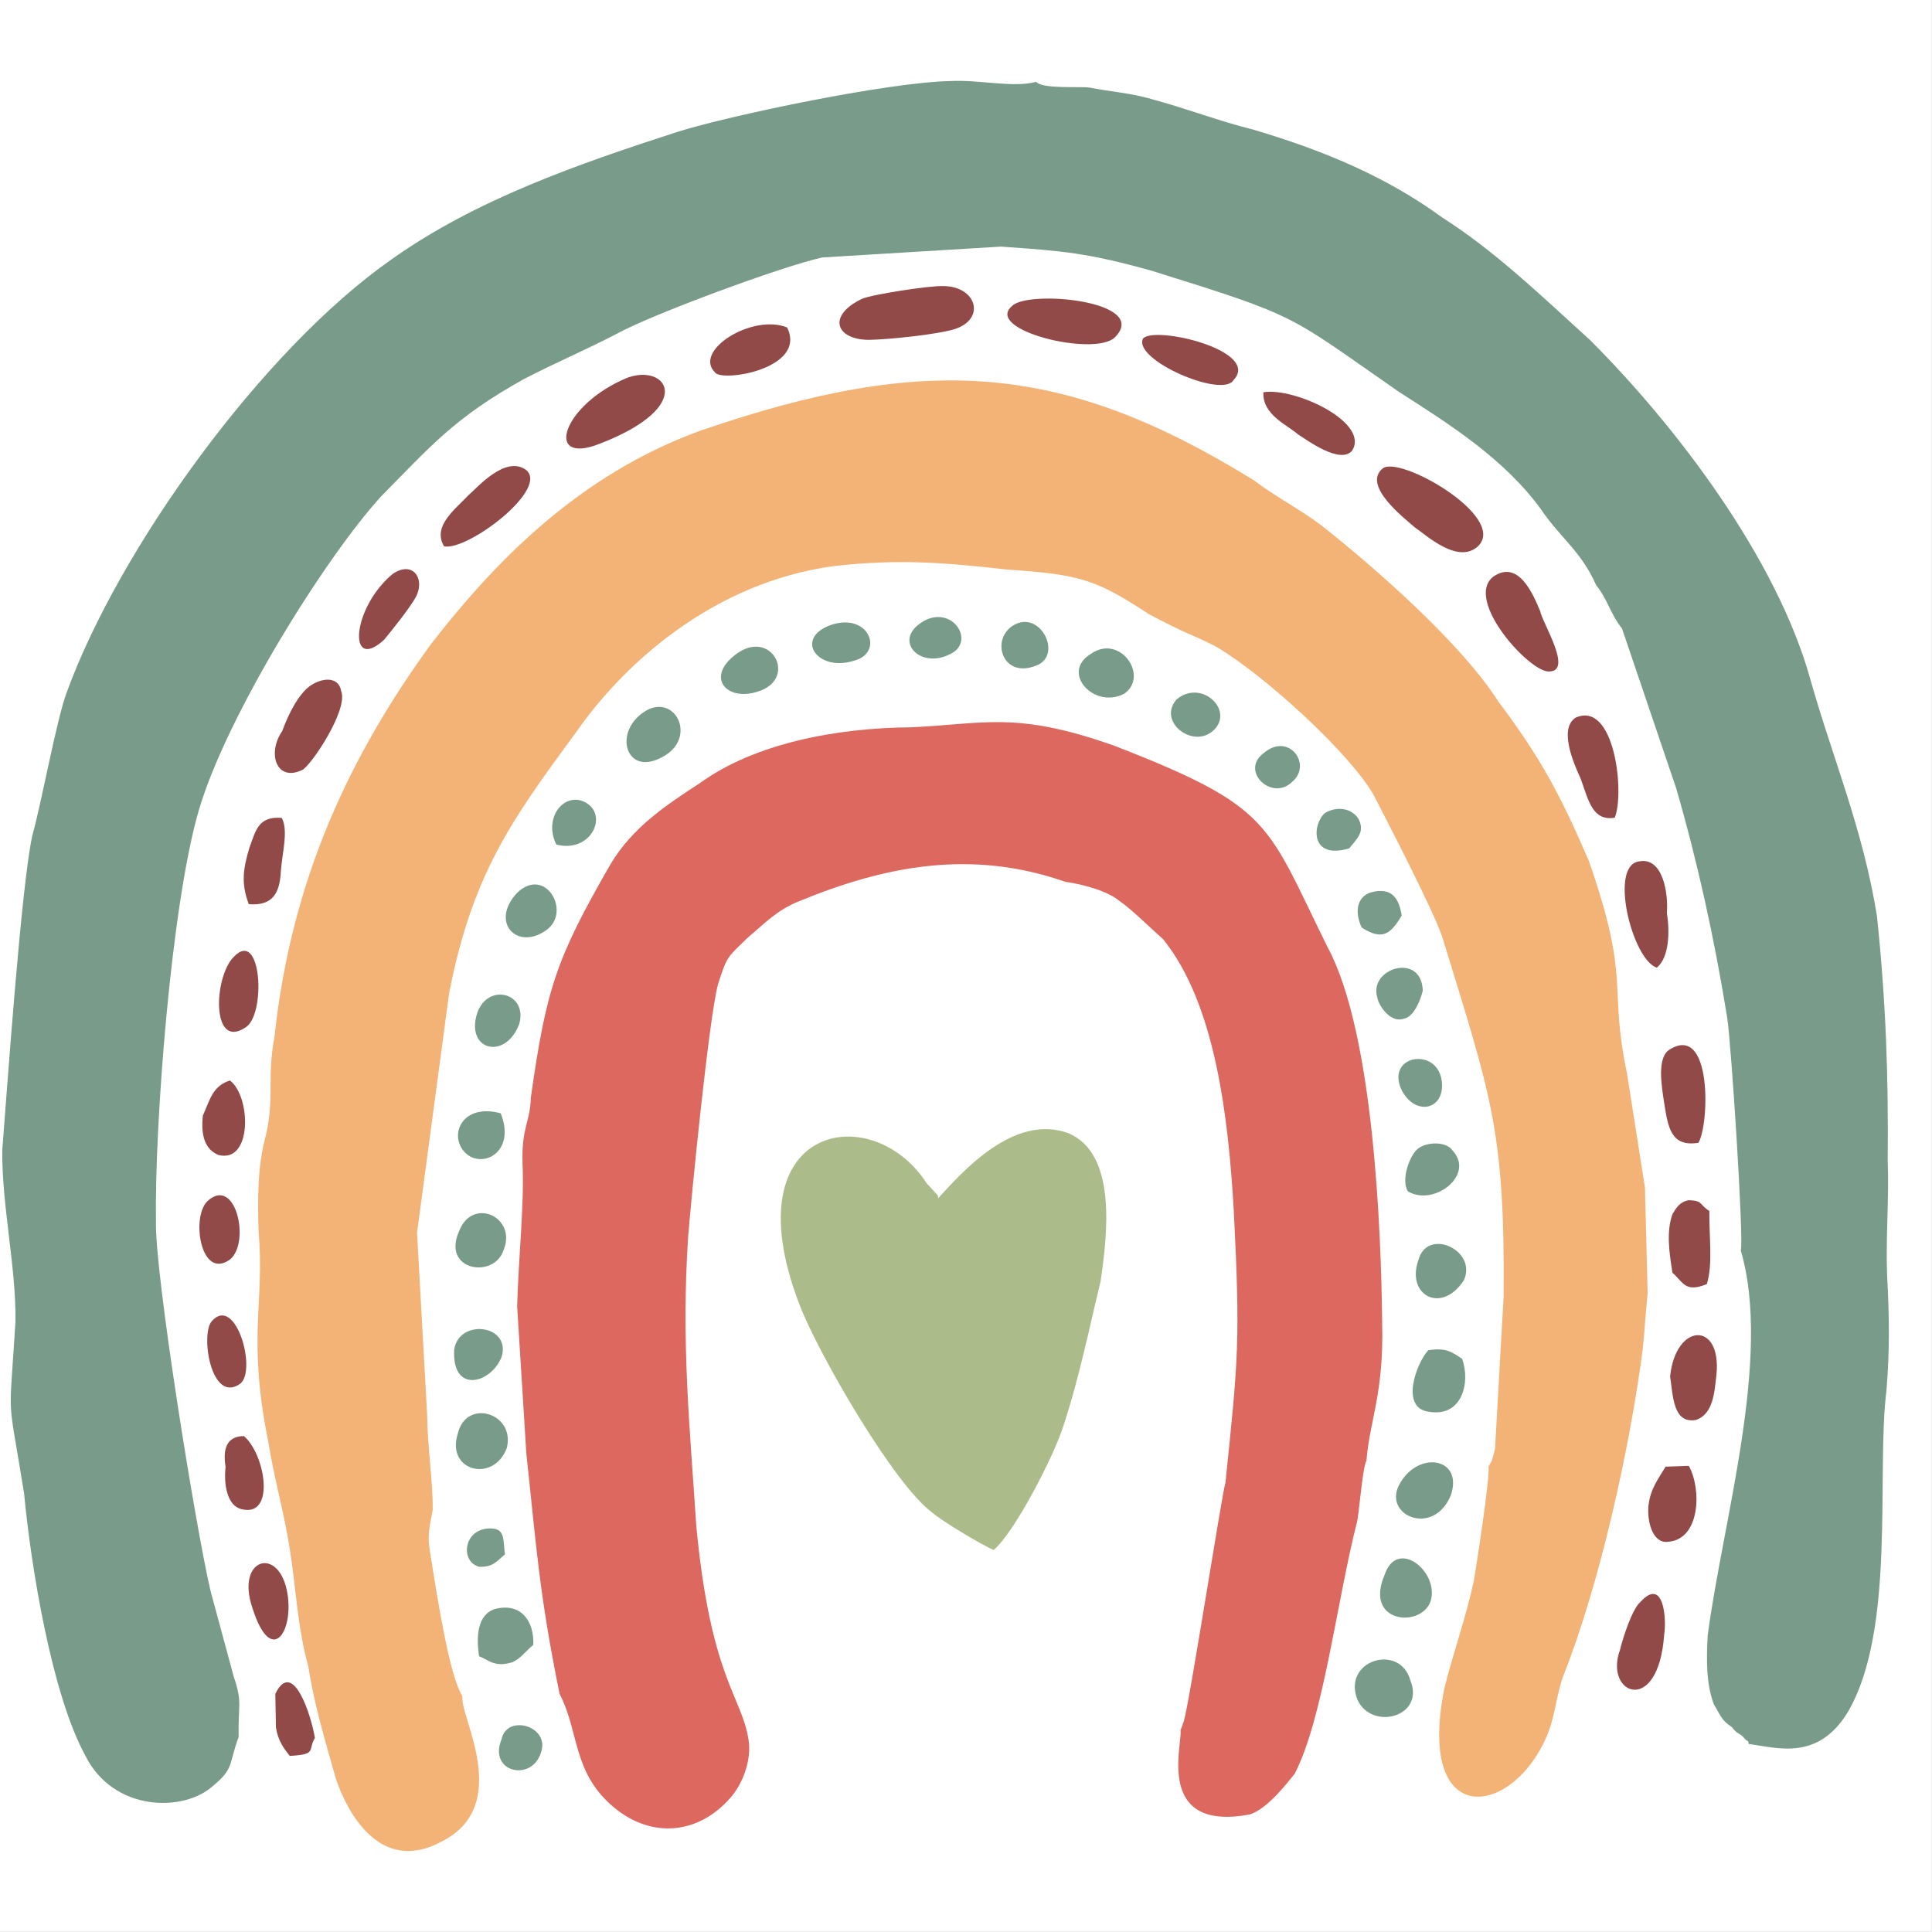
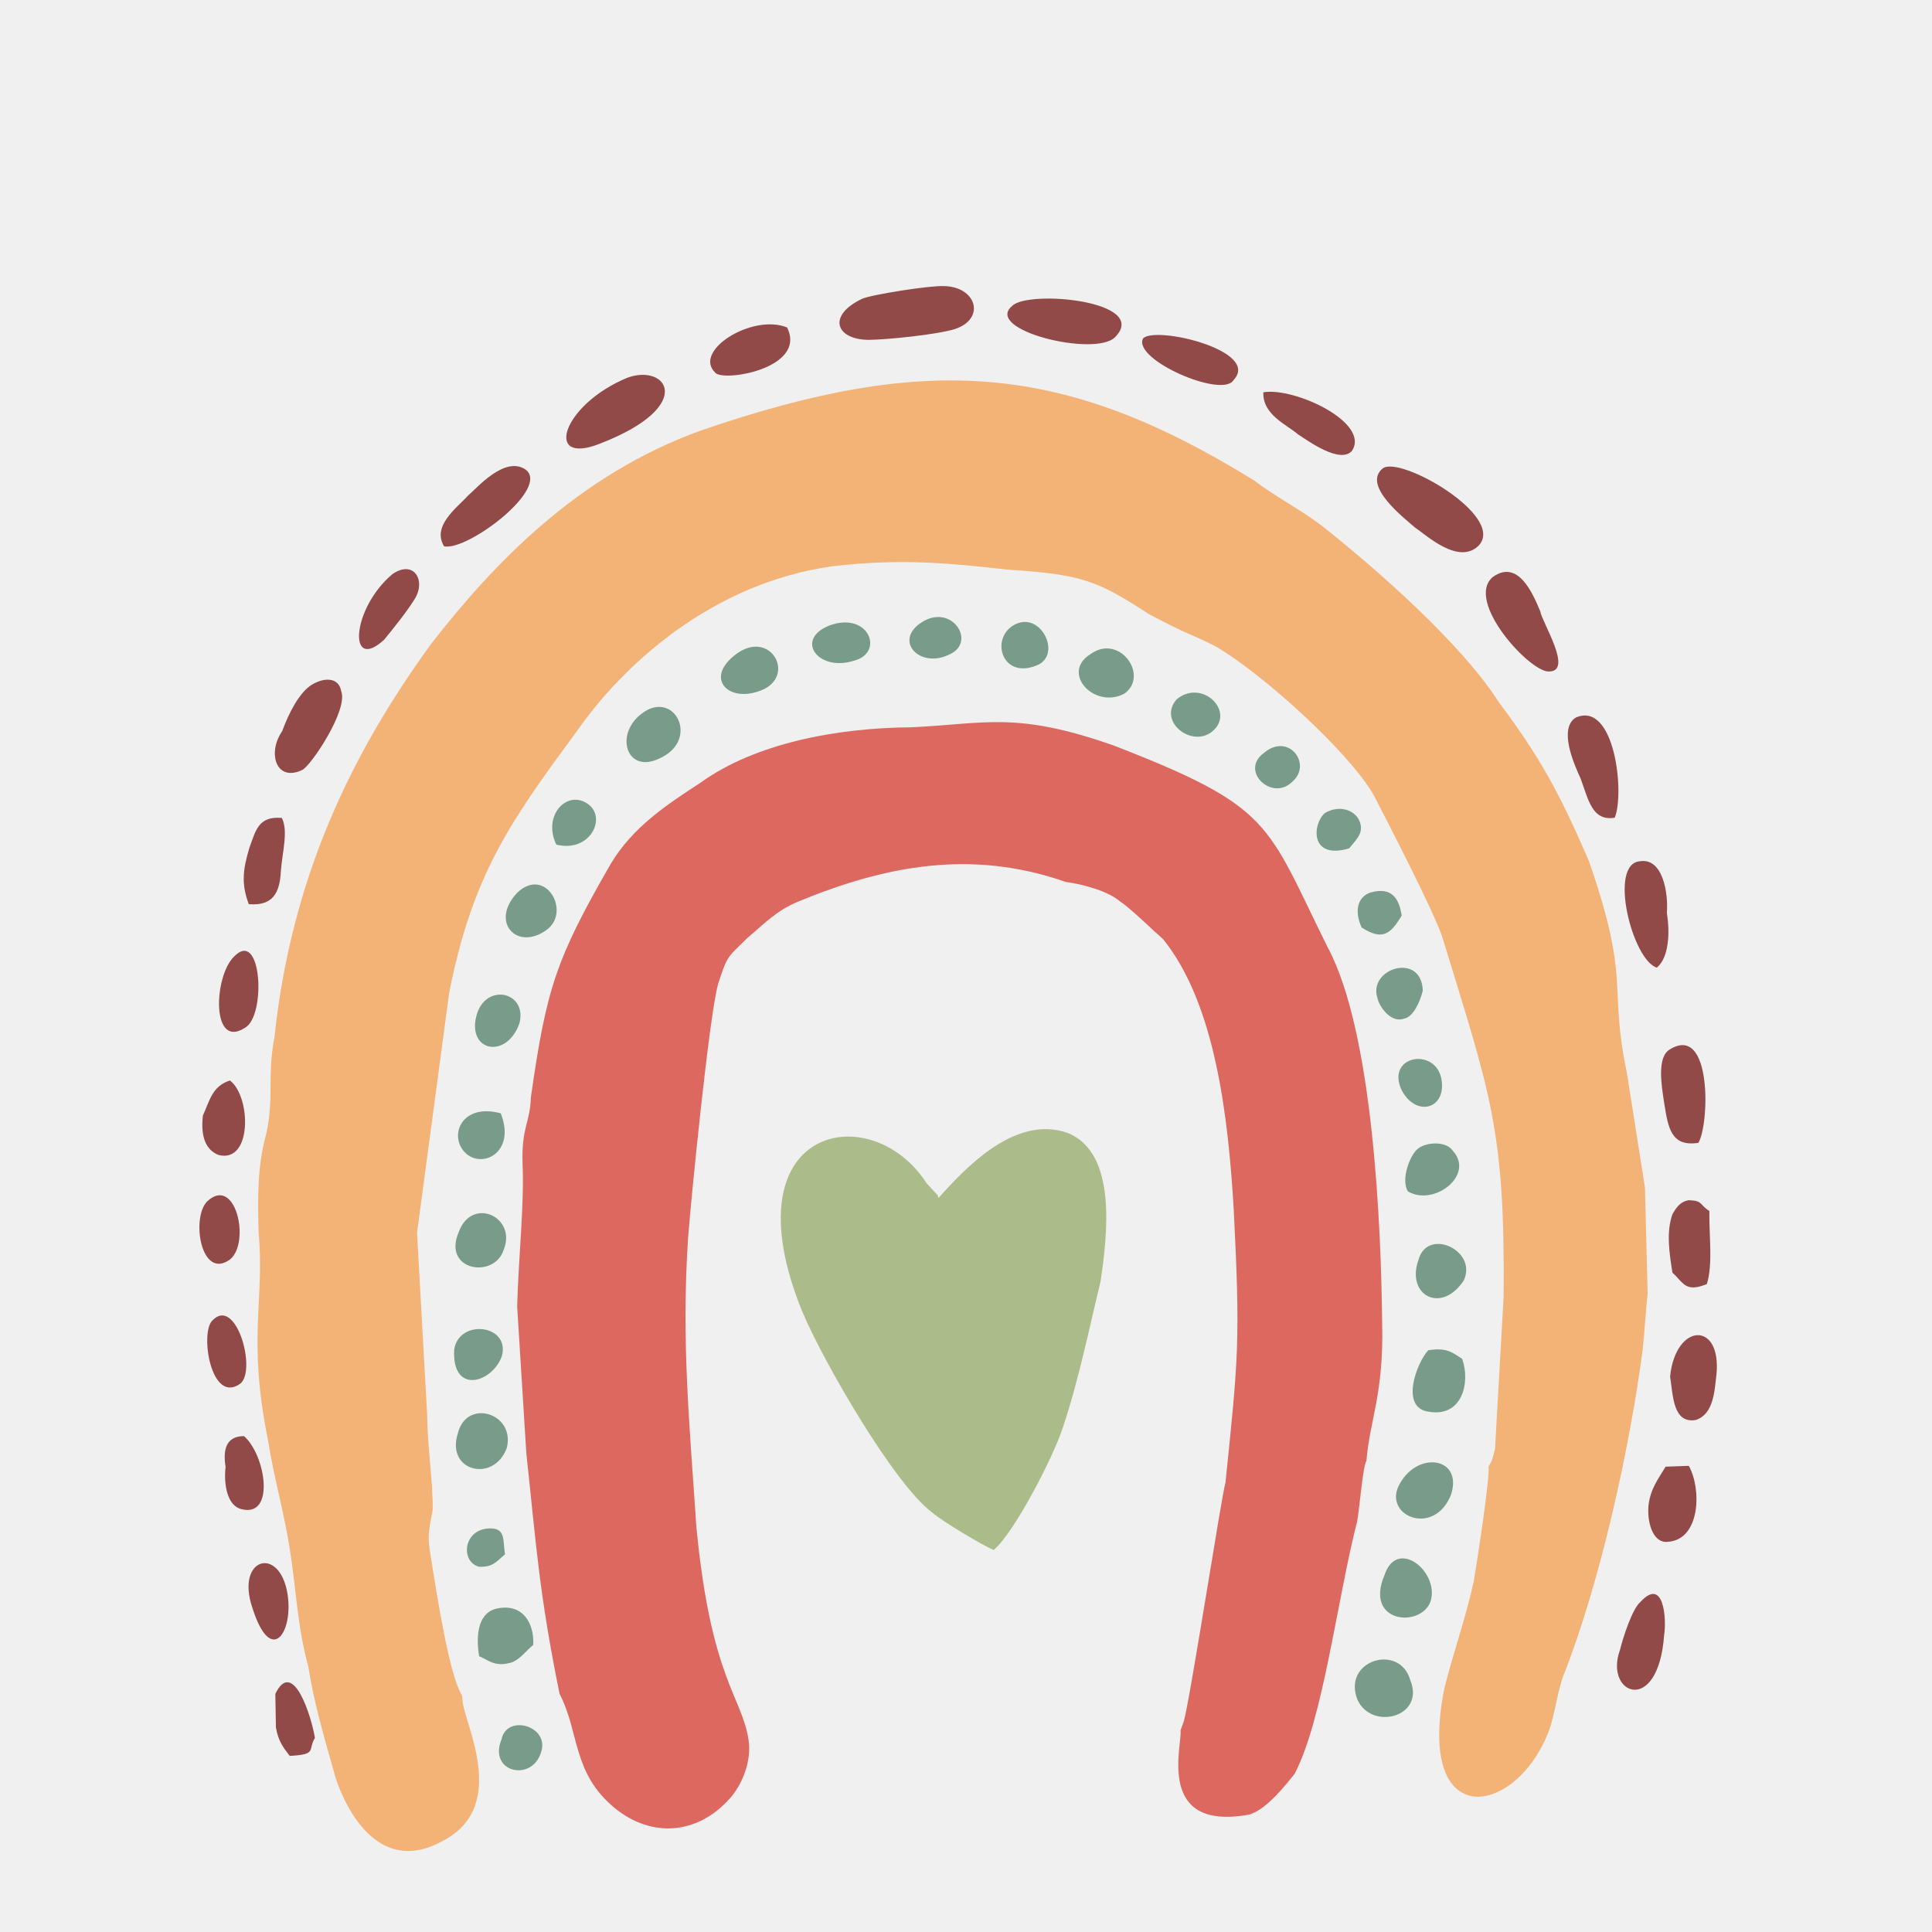
<svg xmlns="http://www.w3.org/2000/svg" width="1587" height="1587" version="1.0" viewBox="0 0 1190.2 1190.2" zoomAndPan="magnify">
  <defs>
-     <clipPath id="a">
-       <path d="m0 0h1189.5v1189.5h-1189.5z" />
+     <clipPath id="a" fill="none">
+       <path d="m0 0h1189.5v1189.5h-1189.5z" fill="none" />
    </clipPath>
-     <clipPath id="b">
-       <path d="m1 49.008h1163v1062h-1163z" />
+     <clipPath id="b" fill="none">
+       <path d="m1 49.008h1163v1062h-1163z" fill="none" />
    </clipPath>
  </defs>
-   <g clip-path="url(#a)" fill="#fff">
-     <path d="m0 0h1189.5v1189.5h-1189.5z" />
-     <path d="m0 0h1189.5v1189.5h-1189.5z" />
+   <g clip-path="url(#a)" fill="none">
+     <path d="m0 0h1189.5v1189.5h-1189.5z" fill="none" />
+     <path d="m0 0h1189.5v1189.5h-1189.5z" fill="none" />
  </g>
  <g clip-path="url(#b)">
-     <path d="m147.01 1070.1c-0.371-20.594 2.465-21.035-3.074-37.41l-14.32-52.91c-9.59-41.566-34.383-196.18-33.535-227.31-0.879-60.133 9.488-196.07 26.547-253.81 17.055-57.738 77.477-154.91 112.27-193 30.195-30.492 44.887-48.285 87.812-72.125 18.883-9.824 38.066-17.926 56.945-27.754 21.48-11.918 101.49-41.531 126.89-47.168l110-6.688c38.438 2.668 53.23 3.816 93.016 14.891 92.309 28.77 83.223 26.742 152.29 74.621 32.559 20.801 65.117 41.598 87.645 72.562 11.516 17.152 24.555 25.492 33.773 46.426 7.332 9.219 8.68 17.594 15.977 26.809l33.301 98.191c12.969 44.5 23.645 92.785 31.48 141.51 2.43 15.129 10.402 137.9 8.375 143.37 19.352 65.91-11.215 167.07-20.398 237.37-0.711 13.875-1.117 29.441 3.883 42.441 3.918 6.281 4.457 9.625 10.977 13.812 3.648 4.59 3.379 2.902 6.789 5.84 3.648 4.59 3.106 1.25 3.648 4.59 17.934 2.398 42.621 10.637 61.129-19.785 29.793-51.121 17.293-147.35 23.746-198.27 1.926-24.41 1.824-43.32 0.371-70.668-0.914-23.977 1.281-46.699 0.371-70.672 0.473-51.727-1.113-97.988-6.621-150.52-8.609-53.789-27.324-97.379-40.832-145.23-20.973-75.973-83.727-157.55-135.95-209.75-30.801-27.957-58.461-54.699-91.02-75.465-33.102-24.141-70.859-40.719-116.86-54.258-21.309-5.305-40.055-12.766-64.473-19.316-12.227-3.273-21.043-3.644-36.105-6.481-5.981-0.812-29.047 1.047-32.73-3.547-13.98 3.883-35.293-1.418-52.688-0.473-37.895 0.676-134.09 20.73-167.49 31.062-61.133 19.789-124.87 41.703-177.32 79.078-78.832 55.242-167.39 177.44-199.85 266.81-6.113 16.445-15.434 67.836-21.008 87.621-6.82 30.32-15.668 157.41-18.574 194.02-0.305 34.508 8.477 71.008 8.141 105.52-4.019 66.078-5.203 40.418 5.301 105.96 4.156 44.129 16.82 123.11 37.559 161.23 17.324 35.219 61.199 35.32 79.031 18.773 12.836-10.535 9.426-13.438 15.57-29.883" fill="#789b8a" fill-rule="evenodd" />
+     <path d="m147.01 1070.1c-0.371-20.594 2.465-21.035-3.074-37.41l-14.32-52.91c-9.59-41.566-34.383-196.18-33.535-227.31-0.879-60.133 9.488-196.07 26.547-253.81 17.055-57.738 77.477-154.91 112.27-193 30.195-30.492 44.887-48.285 87.812-72.125 18.883-9.824 38.066-17.926 56.945-27.754 21.48-11.918 101.49-41.531 126.89-47.168l110-6.688c38.438 2.668 53.23 3.816 93.016 14.891 92.309 28.77 83.223 26.742 152.29 74.621 32.559 20.801 65.117 41.598 87.645 72.562 11.516 17.152 24.555 25.492 33.773 46.426 7.332 9.219 8.68 17.594 15.977 26.809l33.301 98.191c12.969 44.5 23.645 92.785 31.48 141.51 2.43 15.129 10.402 137.9 8.375 143.37 19.352 65.91-11.215 167.07-20.398 237.37-0.711 13.875-1.117 29.441 3.883 42.441 3.918 6.281 4.457 9.625 10.977 13.812 3.648 4.59 3.379 2.902 6.789 5.84 3.648 4.59 3.106 1.25 3.648 4.59 17.934 2.398 42.621 10.637 61.129-19.785 29.793-51.121 17.293-147.35 23.746-198.27 1.926-24.41 1.824-43.32 0.371-70.668-0.914-23.977 1.281-46.699 0.371-70.672 0.473-51.727-1.113-97.988-6.621-150.52-8.609-53.789-27.324-97.379-40.832-145.23-20.973-75.973-83.727-157.55-135.95-209.75-30.801-27.957-58.461-54.699-91.02-75.465-33.102-24.141-70.859-40.719-116.86-54.258-21.309-5.305-40.055-12.766-64.473-19.316-12.227-3.273-21.043-3.644-36.105-6.481-5.981-0.812-29.047 1.047-32.73-3.547-13.98 3.883-35.293-1.418-52.688-0.473-37.895 0.676-134.09 20.73-167.49 31.062-61.133 19.789-124.87 41.703-177.32 79.078-78.832 55.242-167.39 177.44-199.85 266.81-6.113 16.445-15.434 67.836-21.008 87.621-6.82 30.32-15.668 157.41-18.574 194.02-0.305 34.508 8.477 71.008 8.141 105.52-4.019 66.078-5.203 40.418 5.301 105.96 4.156 44.129 16.82 123.11 37.559 161.23 17.324 35.219 61.199 35.32 79.031 18.773 12.836-10.535 9.426-13.438 15.57-29.883" fill="none" fill-rule="evenodd" />
  </g>
  <path d="m206.09 1092.9c0.27 1.688 19.25 67.562 66.77 41.156 42.457-22.184 11.047-75.801 11.992-87.988l-0.27-1.691c-7.734-12.559-14.863-57.941-19.895-89.848-1.586-10.098 0.406-15.566 1.891-24.414 0.172-17.254-3.273-39.098-3.41-58.008l-6.25-112.67 19.793-147.79c14.355-72.863 37.895-105.85 78.086-160.38 28.07-40.586 83.086-92.281 158.98-102.55 39.48-4.488 68.562-2.191 106.56 2.164 46.406 3.004 55.625 6.75 87.609 27.551 25.062 13.27 24.793 11.617 40.395 19.484 28.406 16.207 81.938 64.59 97.645 91.402 8.242 15.934 37.117 71.648 42.555 88.023 29.621 96.941 38.672 117.91 37.762 221.36l-5.305 93.836c-1.754 7.156-1.754 7.156-4.019 10.973 1.051 6.719-7.531 61.453-9.016 70.301-4.965 23.16-13.004 45.109-18.238 66.582-17.598 88.871 44.043 79.18 64.406 26.035 4.019-10.973 4.965-23.164 8.984-34.137 22.598-56.961 41.004-140.77 48.805-200.57 1.219-10.535 1.891-24.41 3.109-34.945-0.645-22.285-1.016-42.883-1.656-65.168-3.715-23.535-7.16-45.379-11.113-70.57-11.551-55 2.738-55.543-23.438-130.64-18.07-41.938-30.195-64.121-55.629-98.02-22.898-35.992-76.195-82.727-108.96-108.55-13.07-9.996-28.641-17.863-41.711-27.891-117.67-72.73-201.84-78.438-340.75-30.727-76.059 27.484-127.73 82.117-165.97 131.18-49.578 68.07-86.328 144.48-96.73 242.54-4.695 24.852-0.031 36.16-4.996 59.359-5.508 19.82-5.371 38.727-4.762 61.012 3.816 42.441-7.027 64.828 5.84 128.24 3.715 23.531 9.695 43.25 13.375 66.785 3.988 25.223 4.594 47.473 11.383 72.258 3.715 23.5 9.695 43.219 16.18 66.316" fill="#f3b377" fill-rule="evenodd" />
  <path d="m344.73 1043.5c12.395 23.871 7.668 48.723 34.043 70.398 23.035 18.773 51.34 16.039 70.828-5.977 7.328-8.035 13.645-22.824 11.516-36.262-4.223-26.879-23.168-37.684-32.121-131.01-4.188-63.07-9.32-113.92-5.098-178.28 1.891-24.414 12.969-136.38 18.473-156.16 5.777-18.133 6.012-16.445 18.441-28.734 10.133-8.477 17.496-16.547 30.973-22.082 53.902-22.254 106.86-32.316 164.62-12.125 11.754 1.59 26.816 6.113 33.473 11.953 6.383 4.156 19.992 17.527 26.648 23.367 32.086 39.707 40.156 109.06 43.535 167.07 4.051 80.293 2.836 90.828-5.137 167.85-1.992 5.469-21.918 134.32-25.668 146.98l-1.992 5.469c1.316 8.406-15.941 62.77 42.625 51.828 10.941-3.441 22.832-19.109 27.66-25.02 17.633-33.766 26.141-107.44 38.605-155.89 1.484-8.844 3.379-33.258 5.641-37.039 1.891-24.414 10.738-41.297 9.691-84.211-0.605-58.449-5.367-179.97-33.738-232.34-37.93-76.68-33.641-85.965-131.48-123.95-60.797-21.441-79.609-13.305-125.24-11.277-45.898 0.336-96.055 9.961-129.56 34.168-20.84 13.609-41.645 27.215-55.289 50.043-33.809 58.715-39.586 76.848-49.145 143.77-0.438 15.566-5.773 18.133-5.133 40.418 1.184 25.629-2.465 57.23-3.309 88.363l5.641 90.391c6.211 57.566 7.934 86.574 20.5 148.3" fill="#dc685f" fill-rule="evenodd" />
  <path d="m578.01 738.12-0.27-1.688-6.926-7.527c-34.211-53.184-123.34-35.691-76.531 79.211 13.68 32.281 56.941 106.43 79.742 123.48 6.652 5.84 31.984 20.797 38.129 23.262 12.699-10.602 36.883-57.465 42.66-75.598 9.762-29.105 16.211-61.117 23.168-89.75 4.156-28.227 10.504-79.145-20.164-91.535-33.469-11.922-65.117 24.074-79.809 40.145" fill="#abbc8a" fill-rule="evenodd" />
  <path d="m530.93 184.14c-21.344 10.266-16.18 24.918 3.953 25.223 11.48-0.066 42.555-3.242 53.496-6.684 19.086-6.449 13.105-26.168-7.023-26.441-8.645-0.402-45.09 5.336-50.426 7.902" fill="#914a48" fill-rule="evenodd" />
  <path d="m851.72 288.64c-12.668 10.602 13.441 30.59 20.094 36.434 6.387 4.152 26.648 23.363 39.078 11.074 17.227-18.199-49.039-56.016-59.172-47.508" fill="#914a48" fill-rule="evenodd" />
  <path d="m386.41 232.73c-40.426 16.711-51.672 54.629-16.582 40.484 59.512-23.129 41.004-49.5 16.582-40.484" fill="#914a48" fill-rule="evenodd" />
  <path d="m919.68 355.43c-17.766 14.855 23.812 59.965 35.023 58.211 14.289-0.543-4.762-30.254-5.809-36.973-4.695-11.312-13.746-32.281-29.215-21.238" fill="#914a48" fill-rule="evenodd" />
  <path d="m623.51 188.49c-17.766 14.855 50.898 31.605 63.324 19.312 22.293-22.453-53.465-29.477-63.324-19.312" fill="#914a48" fill-rule="evenodd" />
  <path d="m192.27 421.71c-7.867 4.695-14.422 17.762-18.441 28.734-9.355 13.543-3.644 31.57 12.398 23.875 5.336-2.566 28.57-37.211 23.945-48.555-1.387-8.375-10.031-8.711-17.902-4.055" fill="#914a48" fill-rule="evenodd" />
  <path d="m273.6 336.59c14.793 2.836 66.062-36.23 49.953-47.473-12.801-8.305-29.758 11.582-34.824 15.801-7.394 8.07-22.863 19.113-15.129 31.672" fill="#914a48" fill-rule="evenodd" />
  <path d="m1046.3 704.02c6.82-11.414 8.477-73.676-17.664-57.504-7.871 4.695-5.234 21.477-3.379 33.262 2.398 15.125 4.258 26.875 21.043 24.242" fill="#914a48" fill-rule="evenodd" />
  <path d="m994.72 503.76c6.285-14.754 0.102-72.359-24.082-61.656-10.402 6.82-1.383 27.758 3.043 37.414 4.894 13.031 7.023 26.473 21.039 24.242" fill="#914a48" fill-rule="evenodd" />
  <path d="m1020.7 596.11c7.598-6.348 8.039-21.914 6.18-33.695 0.945-12.191-2.5-34.039-16.516-31.844-19.859 1.418-4.727 61.016 10.336 65.539" fill="#914a48" fill-rule="evenodd" />
  <path d="m1025.2 1007c1.484-8.848 0.031-36.164-14.66-20.094-5.066 4.258-10.84 22.387-12.562 29.547-10.031 27.418 23.707 41.059 27.223-9.453" fill="#914a48" fill-rule="evenodd" />
  <path d="m1057.4 846.95c3.379-33.262-25.16-32.215-28.539 1.047 1.859 11.75 1.688 29.004 15.707 26.809 10.941-3.445 11.617-17.324 12.832-27.855" fill="#914a48" fill-rule="evenodd" />
  <path d="m1030.3 784.04c6.656 5.84 7.734 12.562 21.211 6.988 3.75-12.66 1.387-27.754 1.52-45.008-6.418-4.152-3.848-6.281-12.531-6.652-5.606 0.879-7.867 4.695-10.129 8.477-4.055 11.008-1.926 24.445-0.07 36.195" fill="#914a48" fill-rule="evenodd" />
  <path d="m778.3 241.64c-0.676 13.875 14.656 20.09 21.312 25.93 6.383 4.152 25.871 18.301 33.199 10.266 11.617-17.32-34.922-39.305-54.512-36.195" fill="#914a48" fill-rule="evenodd" />
  <path d="m704.16 208.52c-6.551 13.066 48.906 37.074 55.727 25.66 17.227-18.199-48.363-33.695-55.727-25.66" fill="#914a48" fill-rule="evenodd" />
  <path d="m484.89 201.73c-21.445-8.68-58.023 14.316-44.445 27.652 3.848 6.281 57.078-2.094 44.445-27.652" fill="#914a48" fill-rule="evenodd" />
  <path d="m1026.1 903.54c-4.562 7.598-9.355 13.539-10.574 24.039-0.945 12.191 3.719 23.535 12.125 22.219 19.863-1.418 20.707-32.551 12.734-46.766z" fill="#914a48" fill-rule="evenodd" />
  <path d="m153.26 557.01c14.523 1.145 19.082-6.449 19.758-20.328 0.945-12.191 4.695-24.852 0.574-32.82-14.523-1.148-16.008 7.699-20.027 18.637-3.715 12.664-5.203 21.512-0.305 34.512" fill="#914a48" fill-rule="evenodd" />
  <path d="m879.86 831.82c-7.363 8.035-17.395 35.453 0.203 37.852 20.672 3.644 25.906-17.863 20.703-32.551-6.348-4.152-9.691-7.055-20.906-5.301" fill="#789b8a" fill-rule="evenodd" />
  <path d="m241.82 353.64c-25.367 21.207-27.695 61.184-5.137 40.418 4.832-5.91 14.422-17.762 18.98-25.355 6.824-11.414-0.875-23.977-13.844-15.062" fill="#914a48" fill-rule="evenodd" />
  <path d="m836.25 1047.1c8.781 19.277 41.879 10.637 32.559-12.02-6.519-23.062-42.152-12.293-32.559 12.02" fill="#789b8a" fill-rule="evenodd" />
  <path d="m295.15 1020.3c6.148 2.5 9.727 7.09 20.672 3.644 5.336-2.566 7.598-6.379 12.699-10.602 0.676-13.875-7.027-26.438-23.578-22.117-10.977 3.414-11.648 17.289-9.793 29.074" fill="#789b8a" fill-rule="evenodd" />
  <path d="m144.04 589.45c-12.426 12.293-13.949 57.301 6.891 43.691 13.207-7.223 10.336-61.891-6.891-43.691" fill="#914a48" fill-rule="evenodd" />
  <path d="m893.87 920.89c7.769-23.602-21.582-27.621-32.387-5.234-8.547 18.57 22.086 30.961 32.387 5.234" fill="#789b8a" fill-rule="evenodd" />
  <path d="m141.68 665.63c-10.941 3.445-12.43 12.289-16.684 21.574-1.215 10.504 0.371 20.598 9.59 24.312 20.91 5.301 20.133-35.895 7.094-45.887" fill="#914a48" fill-rule="evenodd" />
  <path d="m881.27 986.6c5.777-18.133-20.637-39.812-28.371-16.207-12.598 29.543 22.359 32.648 28.371 16.207" fill="#789b8a" fill-rule="evenodd" />
  <path d="m155.52 990.62c11.418 36.098 25.332 14.957 21.617-8.574-4.762-30.223-32.223-22.453-21.617 8.574" fill="#914a48" fill-rule="evenodd" />
  <path d="m312.24 891.92c5.234-21.473-24.891-30.523-30.125-9.047-7.769 23.602 22.121 30.961 30.125 9.047" fill="#789b8a" fill-rule="evenodd" />
  <path d="m150.32 884.7c-11.484 0.07-12.938 8.914-11.352 19.012-1.215 10.535 0.914 23.973 9.832 26 20.938 5.301 14.859-33.328 1.52-45.012" fill="#914a48" fill-rule="evenodd" />
  <path d="m398.57 437.48c-21.074 11.918-13.781 40.047 7.566 29.816 24.148-10.703 10.977-39.641-7.566-29.816" fill="#789b8a" fill-rule="evenodd" />
  <path d="m127.56 740.18c-9.895 10.16-3.781 48.824 14.219 35.656 12.699-10.637 3.277-52.203-14.219-35.656" fill="#914a48" fill-rule="evenodd" />
  <path d="m867.32 733.93c15.875 9.559 41.512-9.957 27.629-25.02-3.852-6.277-18.137-5.738-22.934 0.172-4.828 5.906-8.578 18.57-4.695 24.848" fill="#789b8a" fill-rule="evenodd" />
  <path d="m130.57 813.76c-7.363 8.035-0.477 51.727 17.562 38.559 10.133-8.508-2.871-54.668-17.562-38.559" fill="#914a48" fill-rule="evenodd" />
  <path d="m310.28 769.96c8.309-20.258-19.559-33.086-27.594-11.141-10.574 24.039 21.816 29.273 27.594 11.141" fill="#789b8a" fill-rule="evenodd" />
  <path d="m901.78 788.77c8.543-18.57-22.359-32.652-27.867-12.832-8.004 21.914 13.984 33.969 27.867 12.832" fill="#789b8a" fill-rule="evenodd" />
  <path d="m169.61 1043.5 0.371 20.633c1.316 8.406 4.93 13 8.512 17.59 17.09-0.98 10.941-3.445 15.5-11.039-2.125-13.473-13.543-49.57-24.383-27.184" fill="#914a48" fill-rule="evenodd" />
  <path d="m671.64 403.07c-18.273 11.48 2.496 34.035 21.039 24.242 15.504-11.039-3.004-37.41-21.039-24.242" fill="#789b8a" fill-rule="evenodd" />
  <path d="m318.69 549.91c-17.227 18.199-0.035 36.164 17.965 22.996 15.469-11.043-0.504-39.539-17.965-22.996" fill="#789b8a" fill-rule="evenodd" />
  <path d="m453.45 403c-20.566 15.293-3.644 31.57 17.699 21.305 18.543-9.824 2.836-36.602-17.699-21.305" fill="#789b8a" fill-rule="evenodd" />
  <path d="m309.13 835.57c5.504-19.789-26.648-23.367-29.352-3.984-1.352 27.754 23.305 20.426 29.352 3.984" fill="#789b8a" fill-rule="evenodd" />
  <path d="m510.93 385.34c-21.613 8.578-6.957 28.633 14.93 21.746 19.352-4.762 9.492-30.762-14.93-21.746" fill="#789b8a" fill-rule="evenodd" />
  <path d="m319.91 630.68c5.504-19.816-21.312-25.93-26.547-4.422-5.234 21.477 18.508 26.336 26.547 4.422" fill="#789b8a" fill-rule="evenodd" />
  <path d="m848.51 614.61c0.812 5.031 8.242 15.938 16.383 12.934 5.606-0.879 9.895-10.164 11.617-17.324-0.879-23.973-33.707-13.641-28 4.391" fill="#789b8a" fill-rule="evenodd" />
  <path d="m308.49 685.86c-23.98-6.551-32.289 13.707-22.02 24.141 10.266 10.434 31.613 0.168 22.02-24.141" fill="#789b8a" fill-rule="evenodd" />
  <path d="m625.67 384.5c-16.008 7.699-8.984 34.137 12.633 25.559 16.277-6.008 3.375-33.258-12.633-25.559" fill="#789b8a" fill-rule="evenodd" />
  <path d="m724.83 430.86c-12.16 13.98 10.637 31.062 23.066 18.773 12.395-12.289-7.836-31.504-23.066-18.773" fill="#789b8a" fill-rule="evenodd" />
  <path d="m568.05 383.21c-18.27 11.48-1.113 29.445 17.461 19.652 15.977-7.699 0.812-31.129-17.461-19.652" fill="#789b8a" fill-rule="evenodd" />
  <path d="m863.14 670.86c8.512 17.59 27.863 12.828 24.926-5.641-3.176-20.156-33.977-15.328-24.926 5.641" fill="#789b8a" fill-rule="evenodd" />
  <path d="m342.7 520.3c20.941 5.301 31.781-17.055 18.98-25.359-12.801-8.34-27.492 7.766-18.98 25.359" fill="#789b8a" fill-rule="evenodd" />
  <path d="m333.21 1079.8c6.016-16.441-21.039-24.242-24.25-8.238-8.309 20.258 18.512 26.371 24.25 8.238" fill="#789b8a" fill-rule="evenodd" />
  <path d="m838.82 571.36c12.801 8.309 17.867 4.086 24.688-7.328-1.586-10.094-5.707-18.062-19.453-14.145-8.141 3.004-9.625 11.852-5.234 21.473" fill="#789b8a" fill-rule="evenodd" />
  <path d="m831.15 522.63c4.797-5.91 9.898-10.164 5.742-18.133-3.852-6.281-12.801-8.305-20.668-3.644-7.602 6.379-9.762 29.105 14.926 21.777" fill="#789b8a" fill-rule="evenodd" />
  <path d="m778.8 463.71c-15.469 11.043 4.766 30.254 17.191 17.965 12.699-10.602-1.957-30.691-17.191-17.965" fill="#789b8a" fill-rule="evenodd" />
  <path d="m311.09 957.53c-1.316-8.406 0.406-15.566-8.242-15.938-17.324-0.707-19.758 20.328-7.766 23.602 8.68 0.375 10.941-3.41 16.008-7.664" fill="#789b8a" fill-rule="evenodd" />
</svg>
